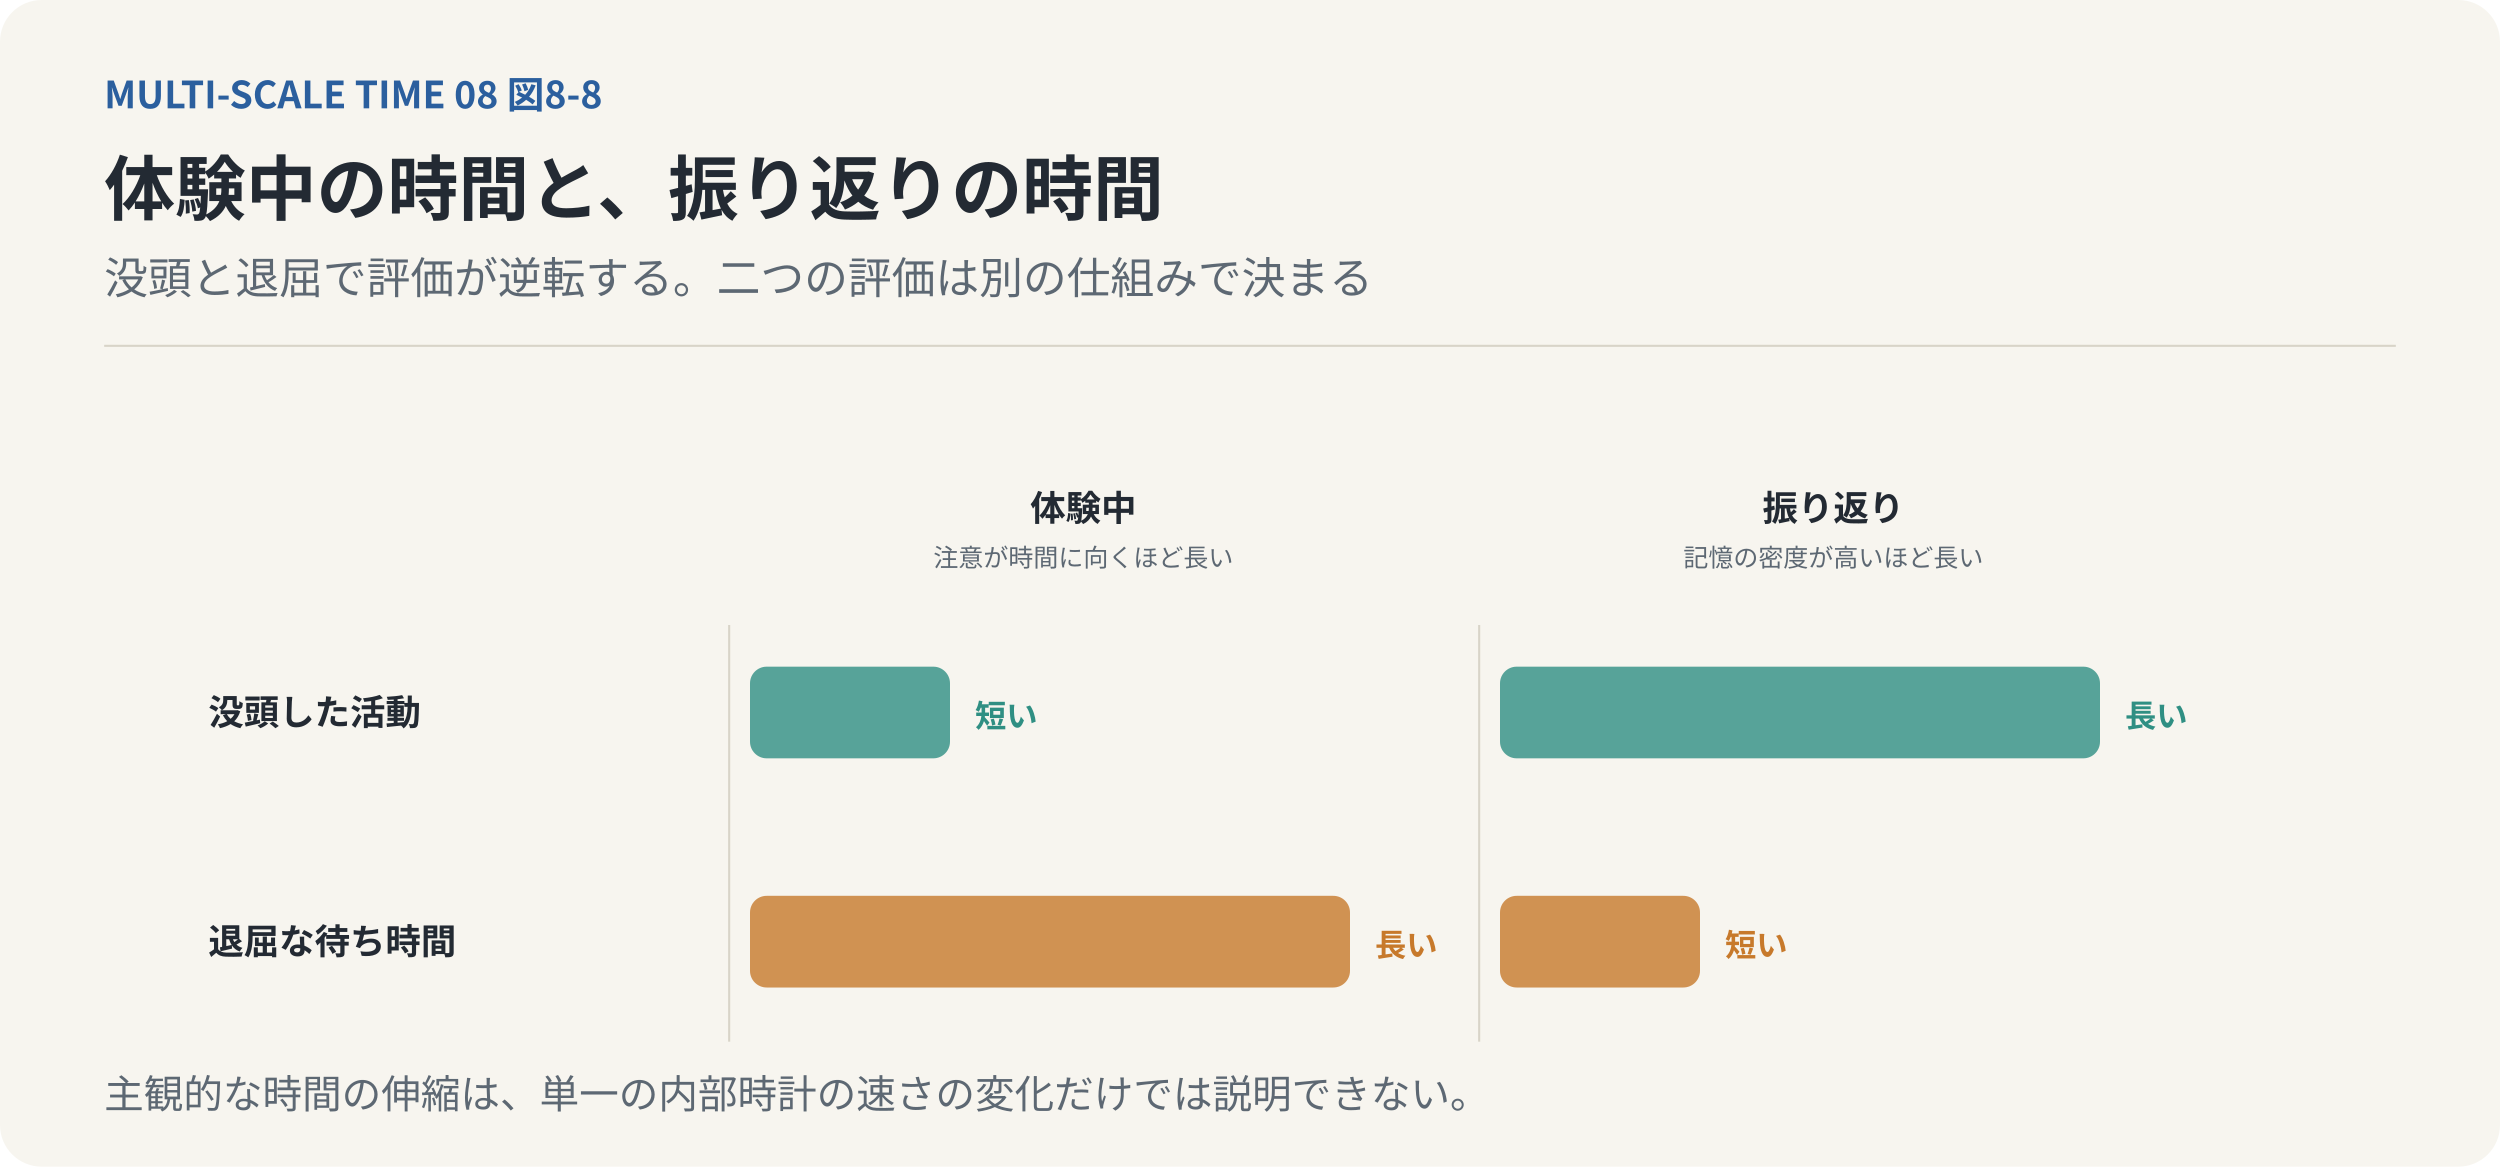
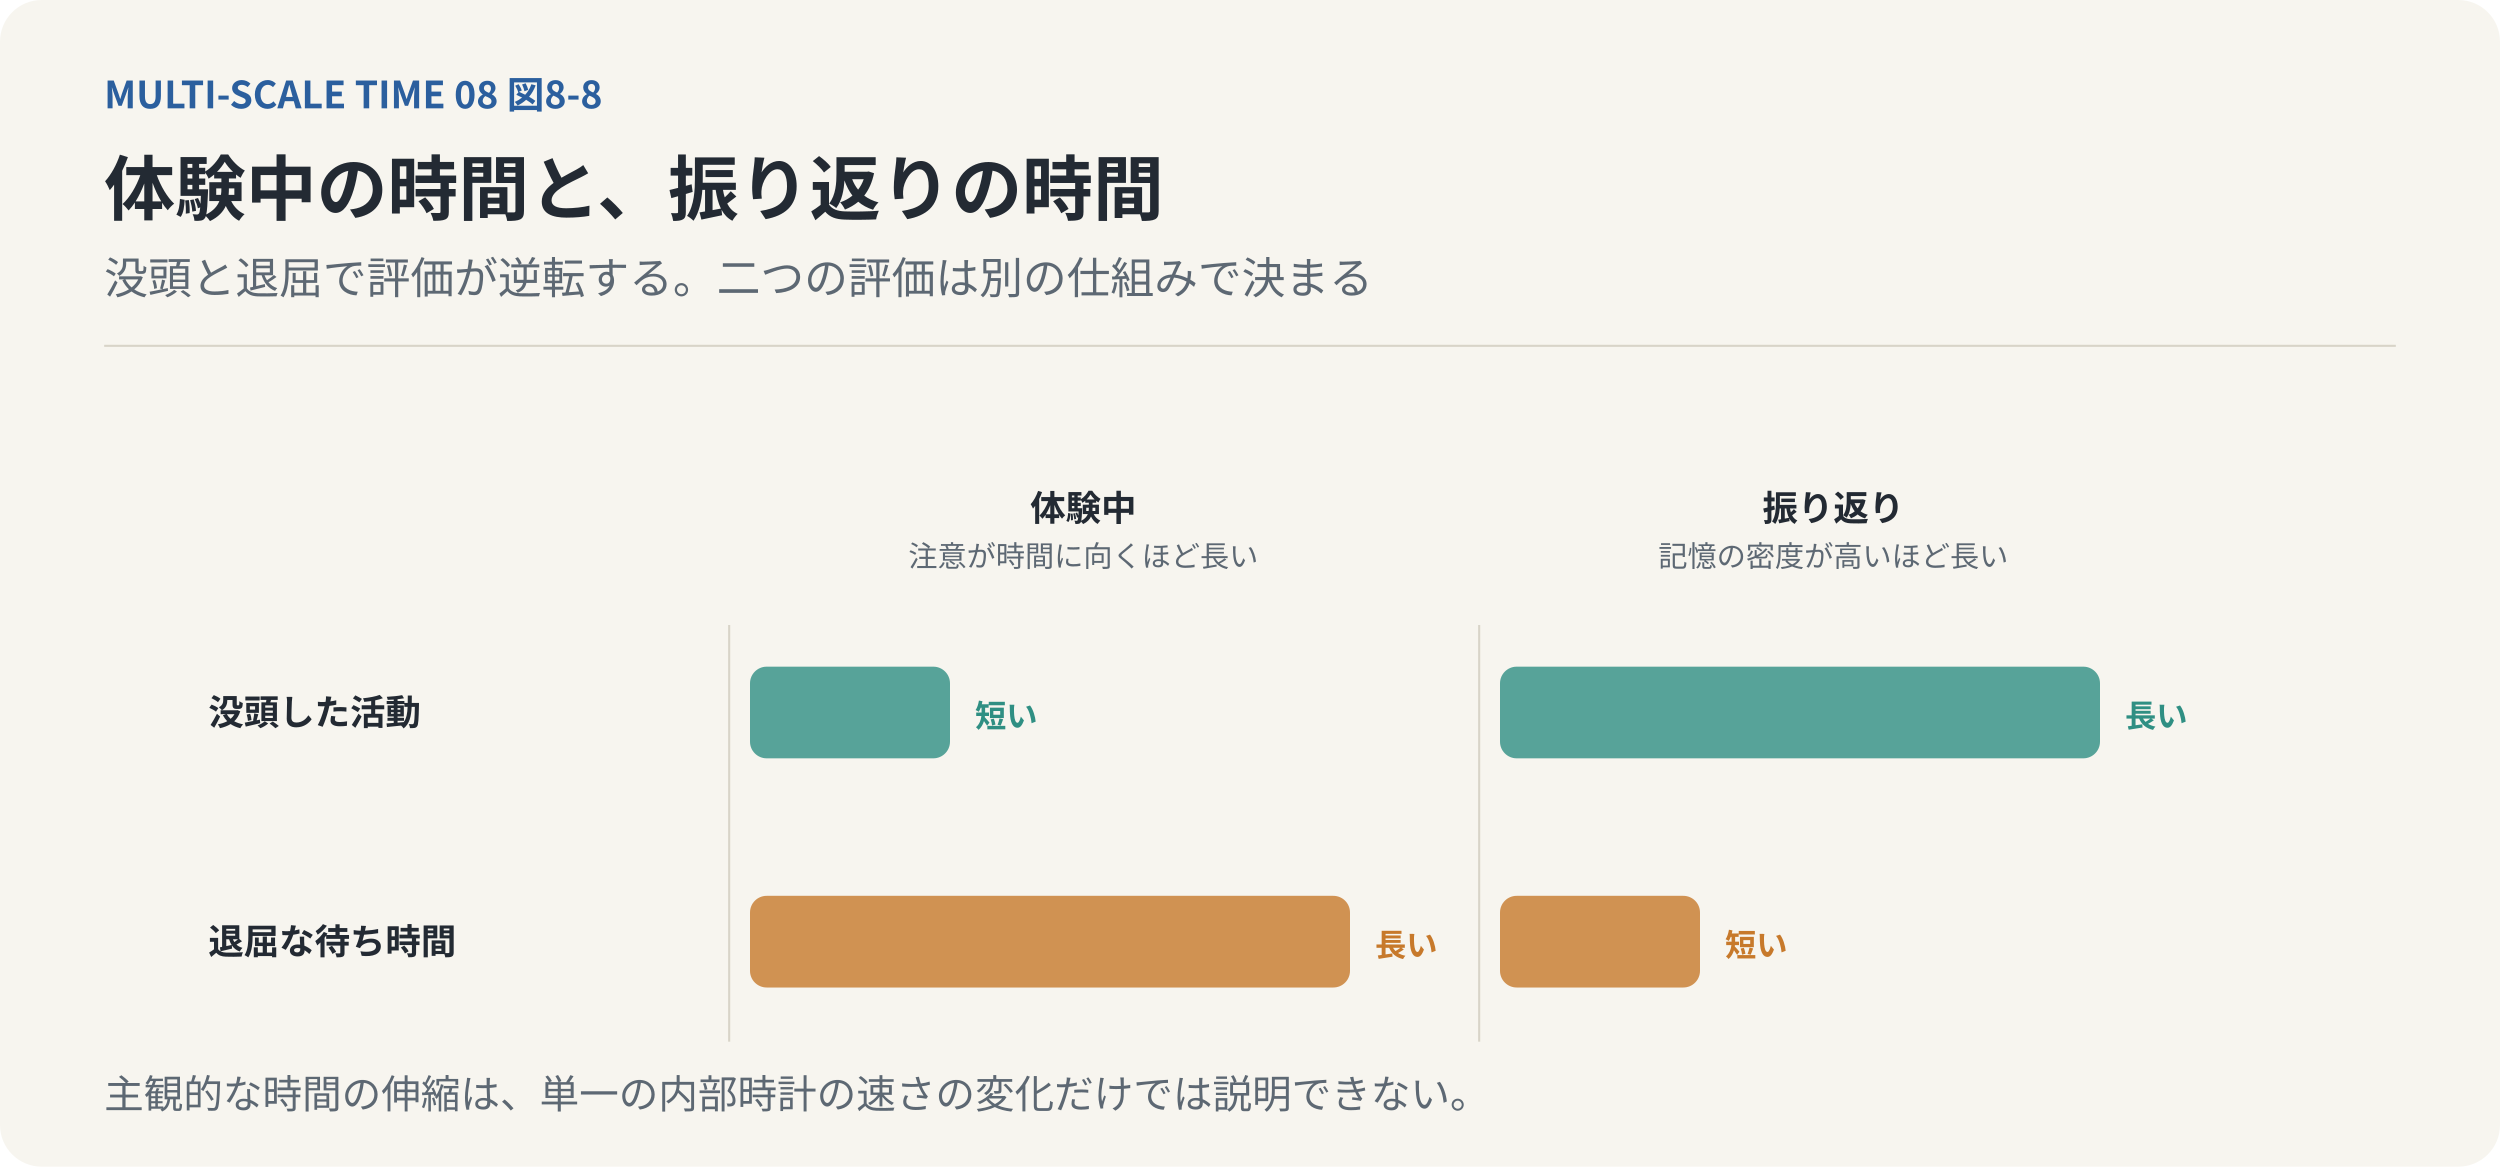
<svg xmlns="http://www.w3.org/2000/svg" width="1200" height="560" viewBox="0 0 1200 560" role="img" aria-labelledby="title desc">
-   <defs>
-     <marker id="arrow" markerWidth="10" markerHeight="10" refX="8" refY="5" orient="auto-start-reverse">
-       <path d="M1,1 L9,5 L1,9" fill="none" stroke="#5d6873" stroke-width="1.4" />
-     </marker>
-     <marker id="arrow-blue" markerWidth="10" markerHeight="10" refX="8" refY="5" orient="auto-start-reverse">
-       <path d="M1,1 L9,5 L1,9" fill="none" stroke="#2b5f9e" stroke-width="1.4" />
-     </marker>
-     <marker id="arrow-amber" markerWidth="10" markerHeight="10" refX="8" refY="5" orient="auto-start-reverse">
-       <path d="M1,1 L9,5 L1,9" fill="none" stroke="#c7792b" stroke-width="1.4" />
-     </marker>
-     <marker id="arrow-teal" markerWidth="10" markerHeight="10" refX="8" refY="5" orient="auto-start-reverse">
-       <path d="M1,1 L9,5 L1,9" fill="none" stroke="#2f8f83" stroke-width="1.4" />
-     </marker>
-   </defs>
+   <defs />
  <rect width="1200" height="560" rx="20" fill="#f7f5ef" />
  <g font-family="system-ui, -apple-system, &quot;Hiragino Kaku Gothic ProN&quot;, &quot;Noto Sans CJK JP&quot;, Meiryo, sans-serif">
    <text x="50.0" y="52.0" fill="#2b5f9e" font-size="18" text-anchor="start" font-weight="700">MULTI-SCALE TIME     08     図8-8</text>
    <text x="50.0" y="103.0" fill="#232a33" font-size="34" text-anchor="start" font-weight="700">体験中の時間と、振り返りの時間</text>
    <text x="50.0" y="141.0" fill="#5d6873" font-size="21" text-anchor="start" font-weight="400">没頭と退屈で評価が逆転する。二つの評価は別の仕組みで決まる</text>
    <line x1="50.0" y1="166.0" x2="1150.0" y2="166.0" stroke="#d8d4c8" stroke-width="1" />
    <text x="520.0" y="250.0" fill="#232a33" font-size="17" text-anchor="middle" font-weight="700">体験中</text>
-     <text x="520.0" y="272.0" fill="#5d6873" font-size="12" text-anchor="middle" font-weight="400">注意が時間に向くほど長い</text>
+     <text x="520.0" y="272.0" fill="#5d6873" font-size="14" text-anchor="middle" font-weight="400">注意が時間に向くほど長い</text>
    <text x="880.0" y="250.0" fill="#232a33" font-size="17" text-anchor="middle" font-weight="700">振り返り</text>
-     <text x="880.0" y="272.0" fill="#5d6873" font-size="12" text-anchor="middle" font-weight="400">記憶の密度が高いほど長い</text>
+     <text x="880.0" y="272.0" fill="#5d6873" font-size="14" text-anchor="middle" font-weight="400">記憶の密度が高いほど長い</text>
    <text x="100.0" y="348.0" fill="#232a33" font-size="17" text-anchor="start" font-weight="700">没頭した活動</text>
    <rect x="360.0" y="320.0" width="96.0" height="44.0" rx="8" fill="#2f8f83" stroke="none" stroke-width="0" opacity="0.8" />
    <text x="468.0" y="349.0" fill="#2f8f83" font-size="15" text-anchor="start" font-weight="700">短い</text>
    <rect x="720.0" y="320.0" width="288.0" height="44.0" rx="8" fill="#2f8f83" stroke="none" stroke-width="0" opacity="0.8" />
    <text x="1020.0" y="349.0" fill="#2f8f83" font-size="15" text-anchor="start" font-weight="700">長い</text>
    <text x="100.0" y="458.0" fill="#232a33" font-size="17" text-anchor="start" font-weight="700">退屈な待ち時間</text>
    <rect x="360.0" y="430.0" width="288.0" height="44.0" rx="8" fill="#c7792b" stroke="none" stroke-width="0" opacity="0.8" />
    <text x="660.0" y="459.0" fill="#c7792b" font-size="15" text-anchor="start" font-weight="700">長い</text>
    <rect x="720.0" y="430.0" width="96.0" height="44.0" rx="8" fill="#c7792b" stroke="none" stroke-width="0" opacity="0.8" />
    <text x="828.0" y="459.0" fill="#c7792b" font-size="15" text-anchor="start" font-weight="700">短い</text>
    <line x1="350.0" y1="300.0" x2="350.0" y2="500.0" stroke="#d8d4c8" stroke-width="1" />
    <line x1="710.0" y1="300.0" x2="710.0" y2="500.0" stroke="#d8d4c8" stroke-width="1" />
    <text x="50.0" y="532.0" fill="#5d6873" font-size="19" text-anchor="start" font-weight="400">主観的な時間の伸縮は、単一の内部時計の速さの変化だけでは説明できない。</text>
  </g>
</svg>
